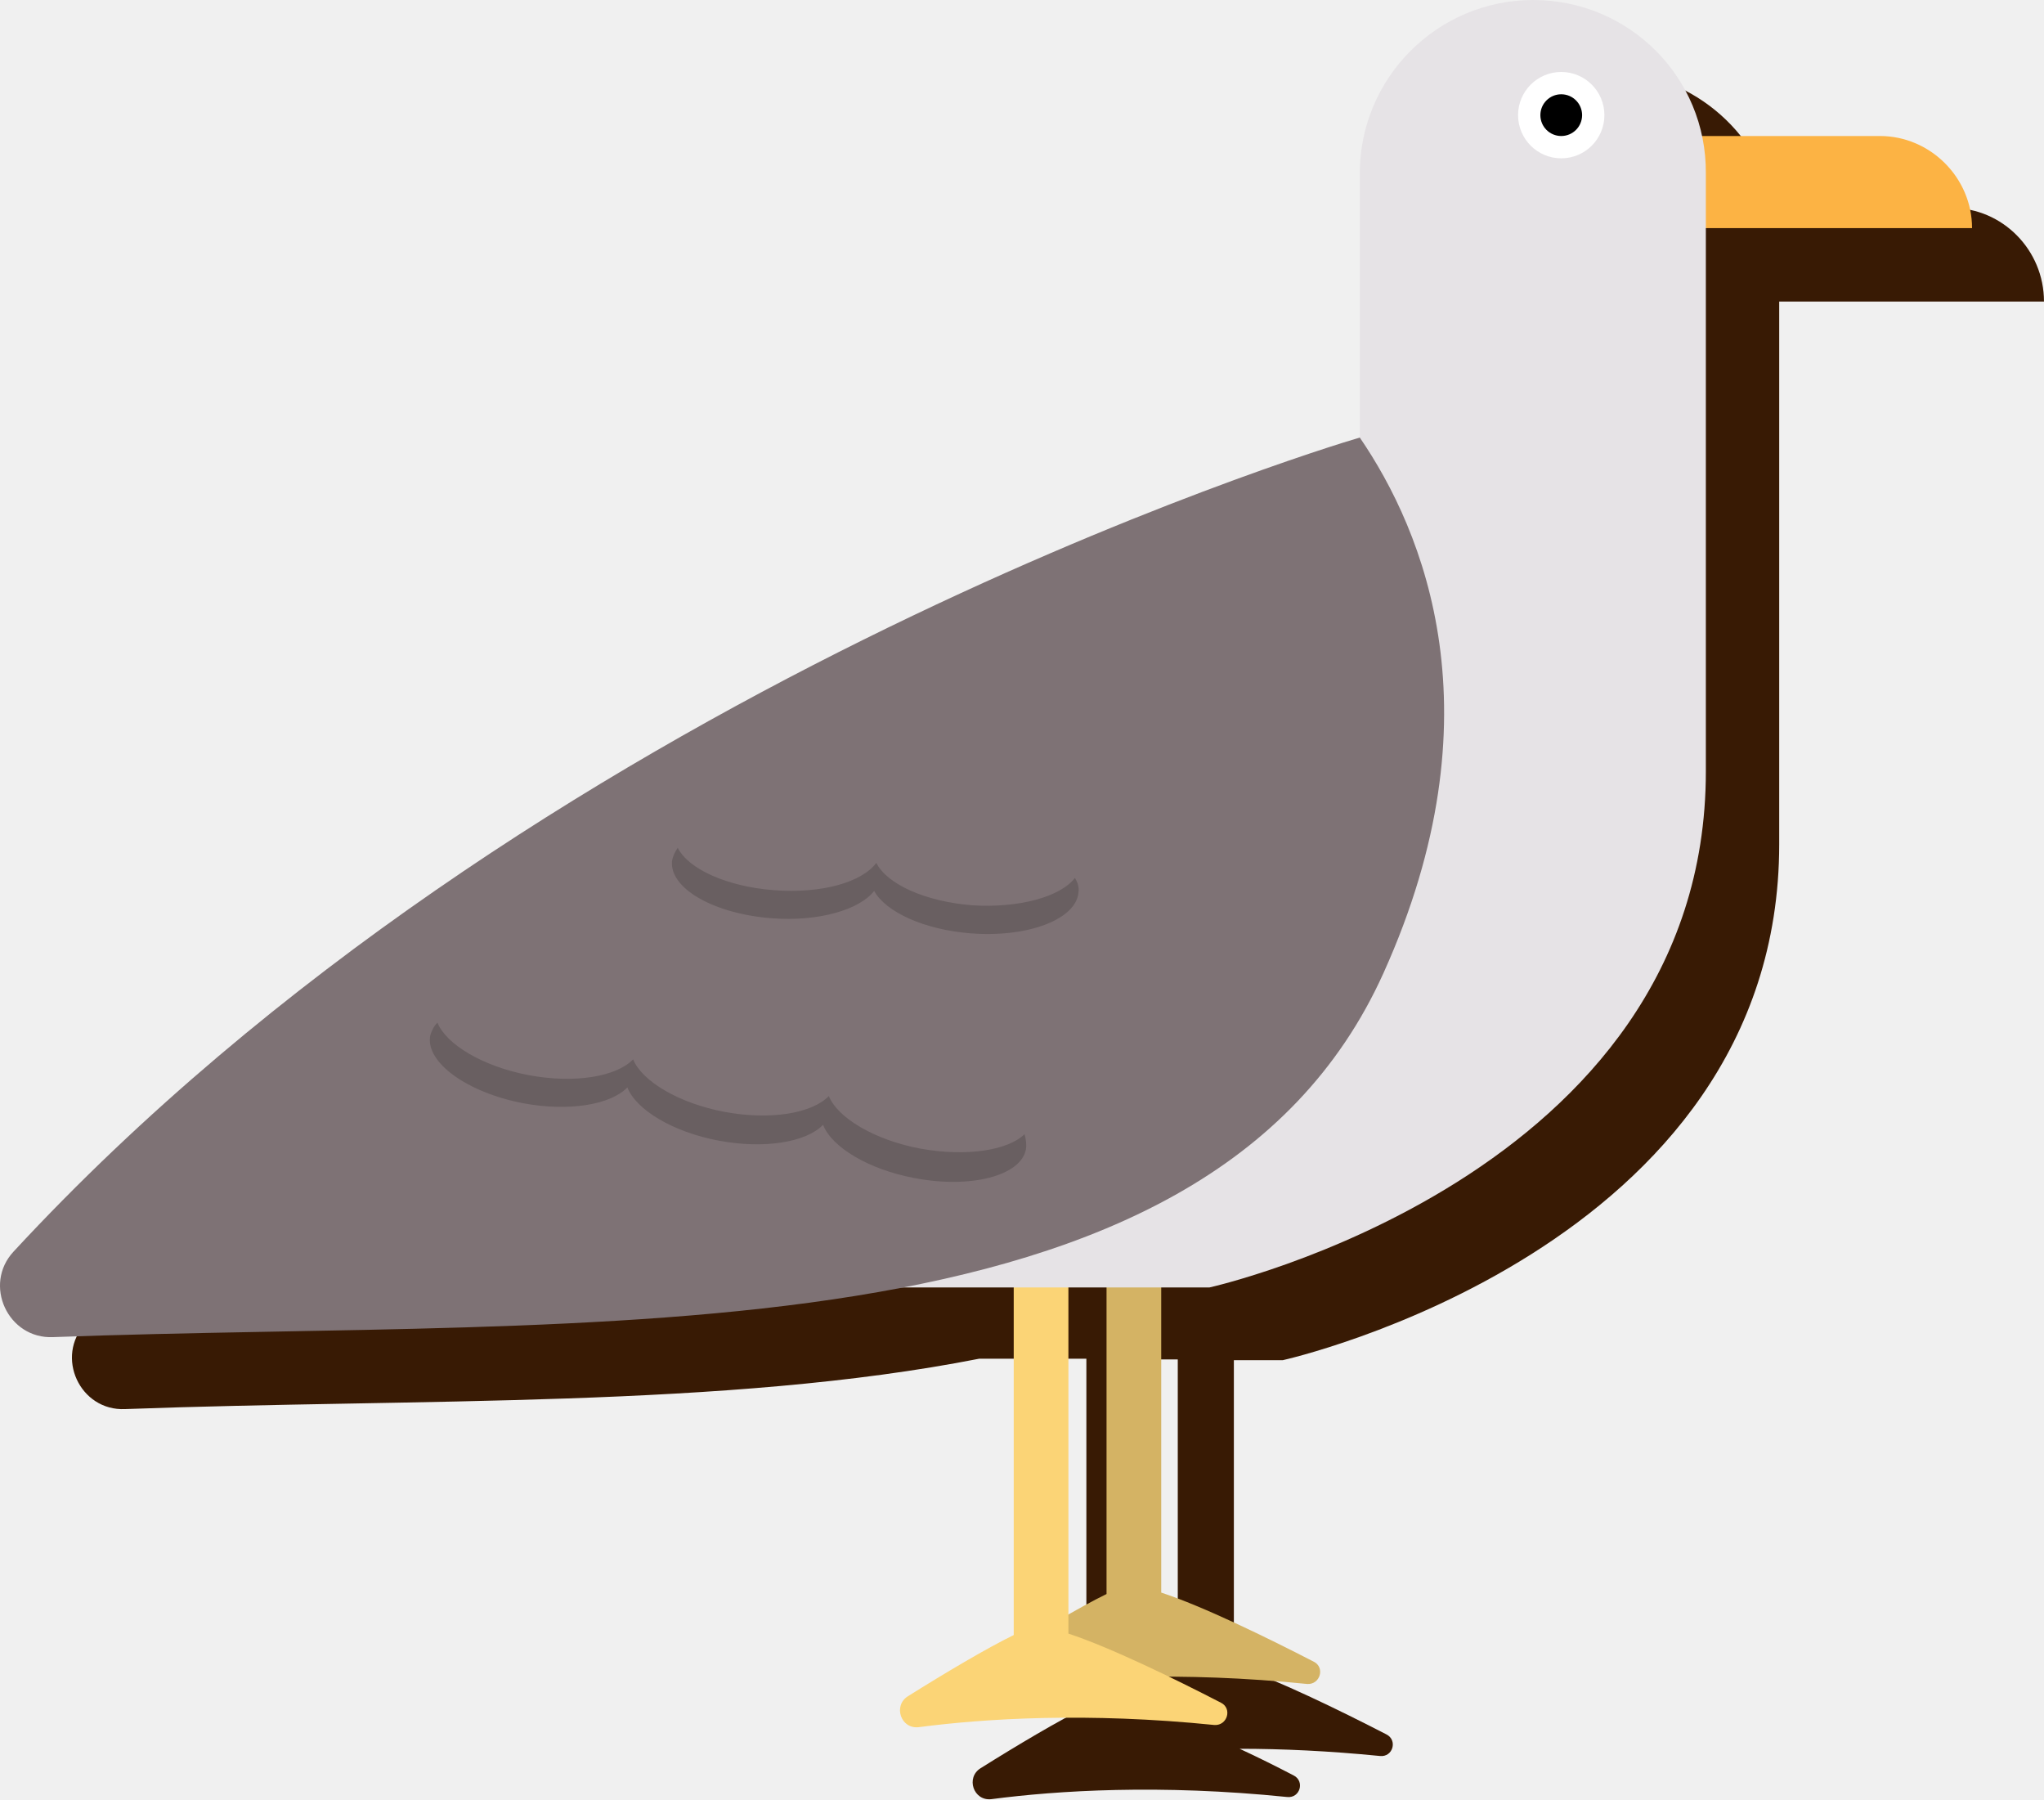
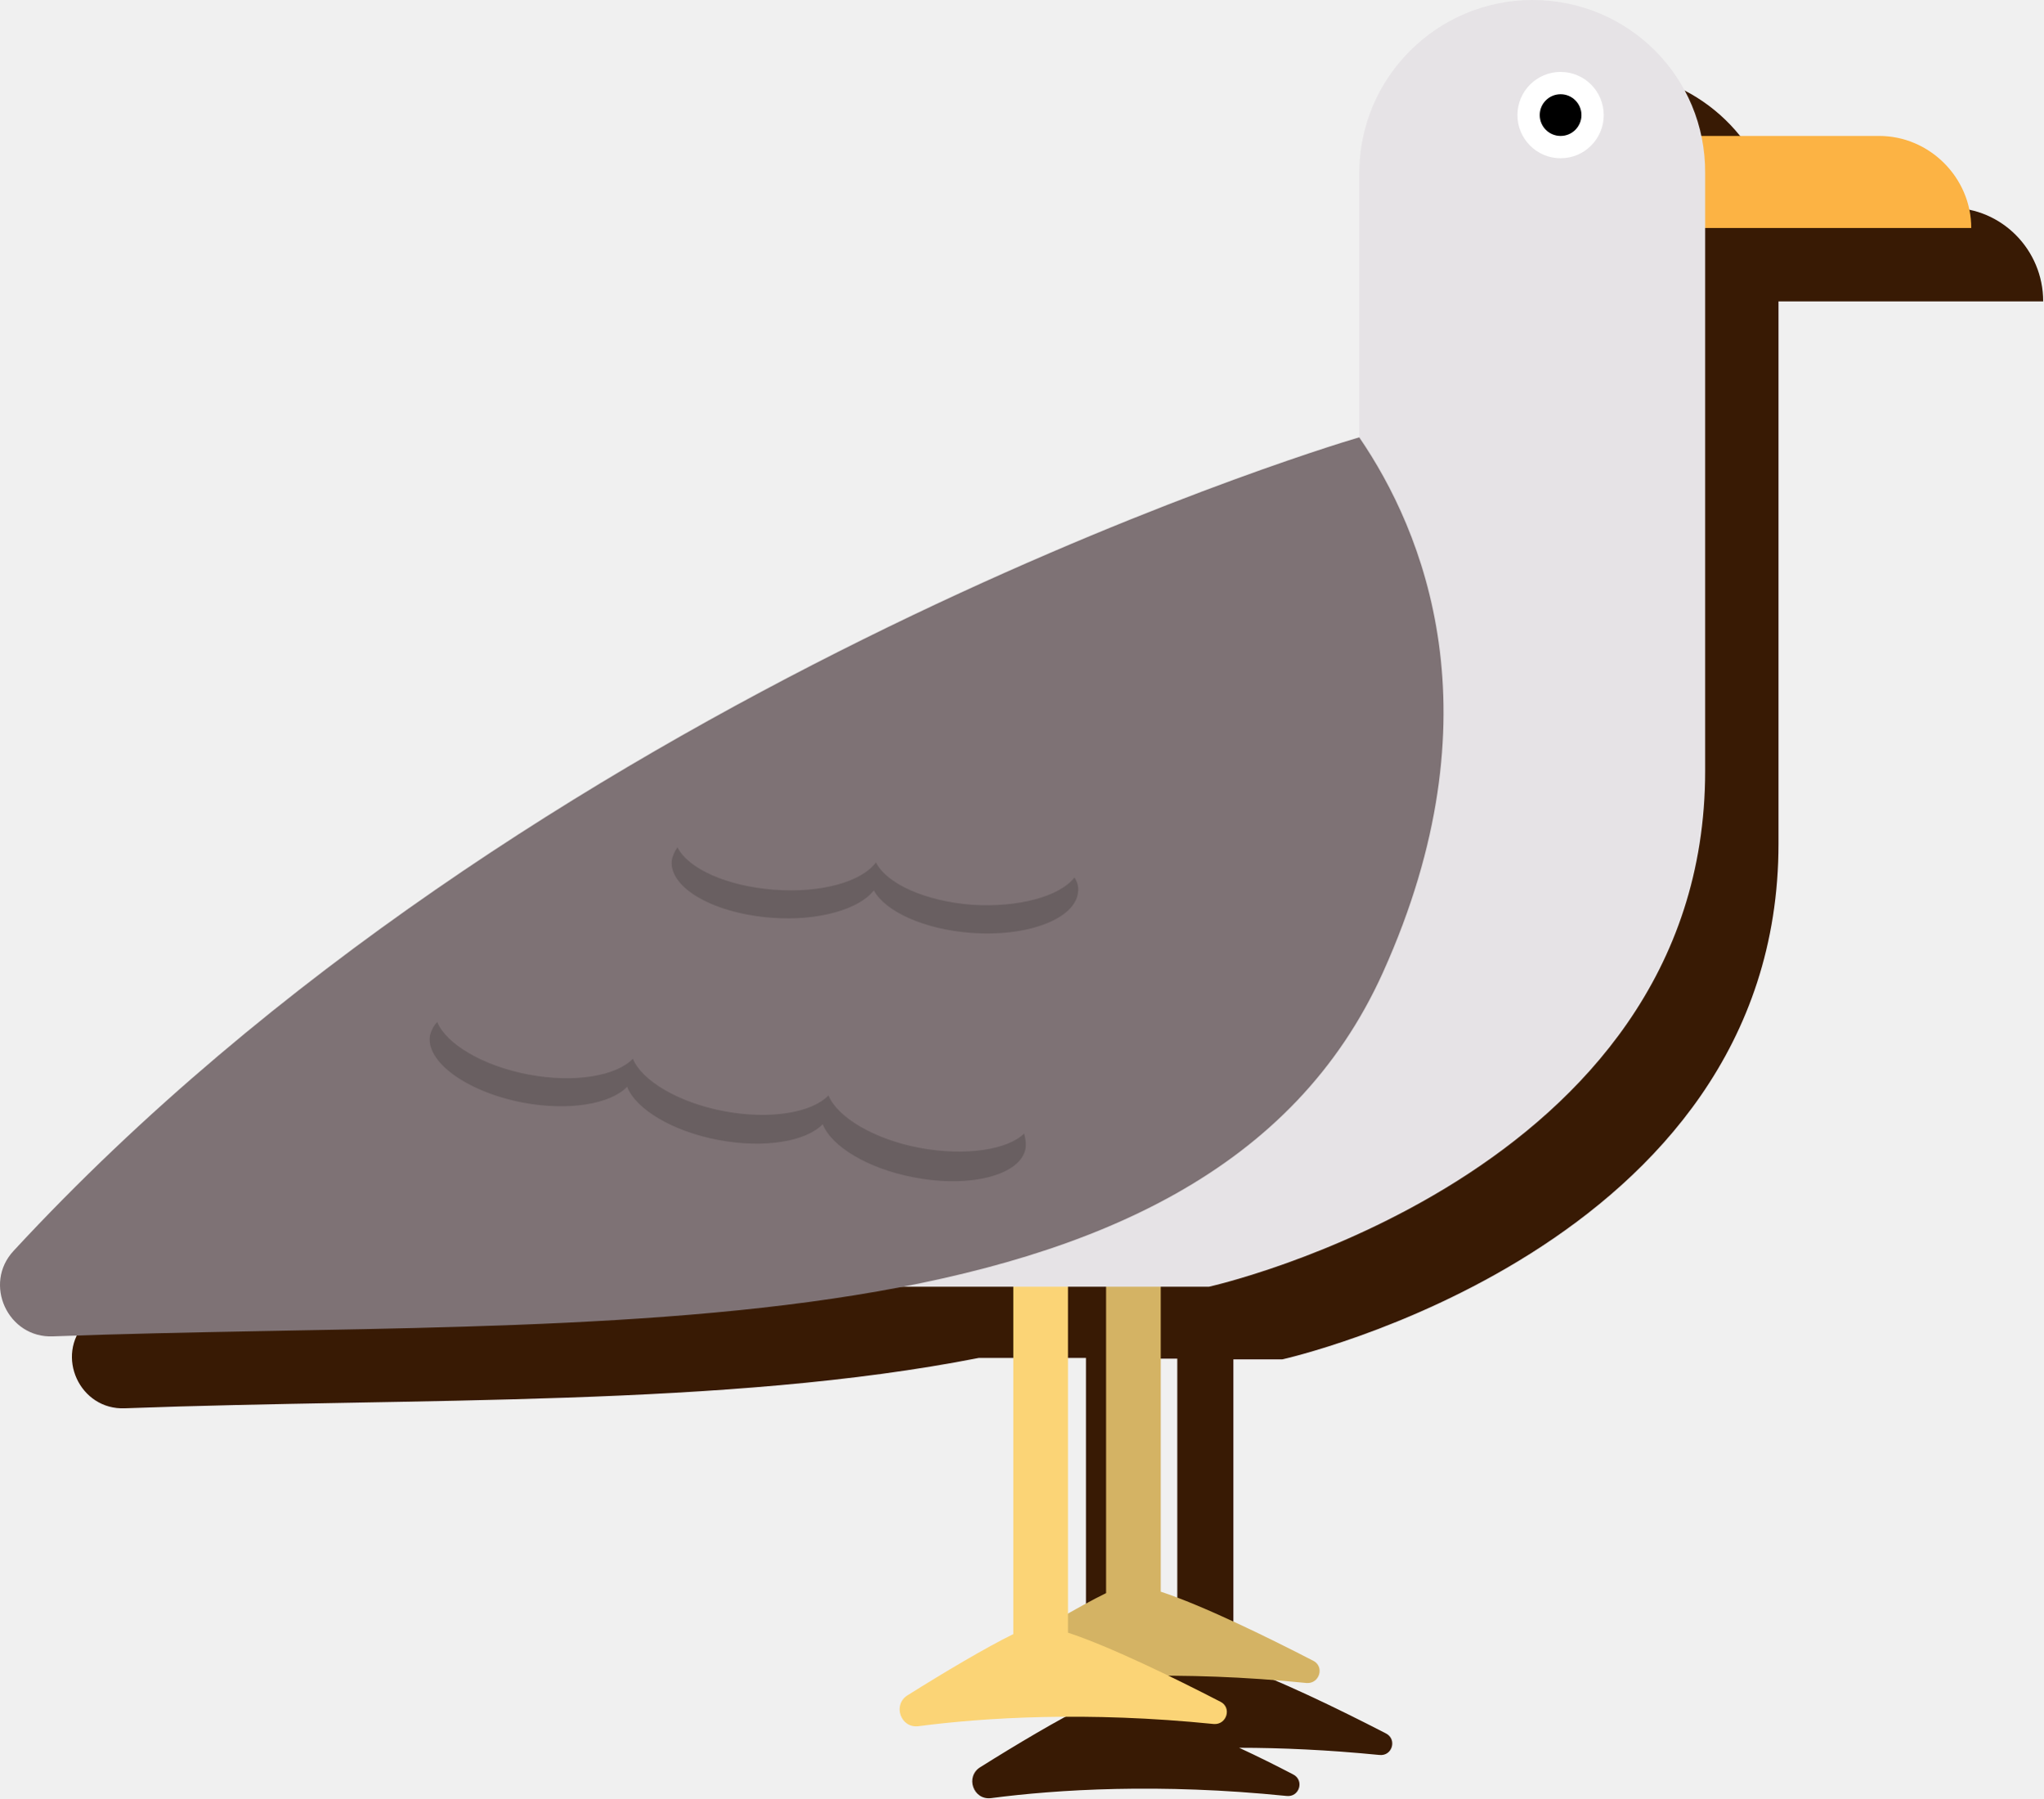
- <svg xmlns="http://www.w3.org/2000/svg" width="75.168mm" height="66.151mm" viewBox="0 0 75.168 66.151" version="1.1" id="svg543">
-   <defs id="defs537">
-     <clipPath clipPathUnits="userSpaceOnUse" id="clipPath488">
-       <g id="use490">
-         <g id="g687">
-           <path d="m 112.7,378 c 9.8,1.2 19.2,2 28.2,2.5 -8.2,5.1 -18.4,10.5 -24.6,13.5 -3.3,1.6 -21.5,9.9 1.2,14.5 20.2,4.1 52.9,-15.4 68.6,-25.9 2.4,1.2 5.2,2.3 8.2,3.4 0,0 22.5,7 49,4.1 0,0.1 0,0.2 -0.1,0.3 0,0.2 -0.1,0.4 -0.1,0.6 0,0.2 -0.1,0.4 -0.1,0.5 0,0.2 -0.1,0.4 -0.1,0.6 0,0.2 0,0.3 0,0.5 0,0.2 0,0.4 -0.1,0.6 0,0.2 0,0.3 0,0.5 0,0.2 0,0.4 0,0.6 0,0.1 0,0.3 0,0.4 0,0.2 0,0.4 0,0.6 0,0.1 0,0.2 0,0.4 0,0.2 0,0.4 0,0.7 0,0.1 0,0.2 0,0.3 0,0.2 0,0.5 0.1,0.7 v 0 0 c 0.4,4.6 2.1,8.4 3.8,10.9 l -6.1,2.4 c -1.5,0.6 -2.2,2.3 -1.6,3.7 0.4,1.1 1.5,1.8 2.7,1.8 0.4,0 0.7,-0.1 1.1,-0.2 l 10.9,-4.3 17.4,8.9 c 0.4,0.2 0.9,0.3 1.3,0.3 1,0 2.1,-0.6 2.6,-1.6 0.7,-1.4 0.2,-3.2 -1.2,-3.9 l -7.9,-4 10.9,-0.4 c 1.6,-0.1 2.8,-1.4 2.8,-3 -0.1,-1.6 -1.4,-2.8 -3,-2.8 l -19.9,0.7 c -0.2,-0.2 -0.5,-0.4 -0.8,-0.5 -0.2,-0.6 -0.5,-1.2 -1,-1.8 0,0 -2,-2.3 -2.7,-6.2 v 0 c -0.2,-1 -0.3,-2.1 -0.2,-3.3 0,-0.1 0,-0.1 0,-0.2 0,-0.2 0,-0.3 0,-0.5 0,-0.1 0,-0.2 0,-0.3 0,-0.2 0,-0.3 0.1,-0.5 0,-0.1 0,-0.2 0.1,-0.4 0,-0.2 0.1,-0.3 0.1,-0.5 0,-0.1 0.1,-0.3 0.1,-0.4 0,-0.2 0.1,-0.3 0.1,-0.5 0,-0.1 0.1,-0.3 0.1,-0.4 0,-0.1 0.1,-0.3 0.1,-0.4 0,-0.2 0.1,-0.3 0.1,-0.5 0,-0.1 0.1,-0.3 0.1,-0.4 0.1,-0.2 0.1,-0.3 0.2,-0.5 0,-0.1 0.1,-0.2 0.1,-0.3 3.1,-0.6 6.2,-1.4 9.3,-2.4 0,0 0,0 0,0.1 0,0.1 0,0.2 0,0.3 0,0.2 0,0.4 0,0.6 0,0.1 0,0.2 0,0.2 0.3,4.5 1.9,8.2 3.5,10.6 l -5.5,2.2 c -1.3,0.5 -2,2.1 -1.5,3.4 0.4,1 1.4,1.7 2.4,1.7 0.3,0 0.6,-0.1 1,-0.2 l 9.9,-3.9 15.9,8.1 c 0.4,0.2 0.8,0.3 1.2,0.3 1,0 1.9,-0.5 2.3,-1.4 0.7,-1.3 0.2,-2.9 -1.1,-3.5 l -7.2,-3.7 9.9,-0.4 c 1.4,-0.1 2.6,-1.3 2.5,-2.7 -0.1,-1.4 -1.2,-2.6 -2.7,-2.5 l -18.1,0.7 c -0.2,-0.2 -0.5,-0.4 -0.7,-0.5 -0.2,-0.6 -0.5,-1.1 -0.9,-1.6 0,0 -1.8,-2.1 -2.4,-5.6 v 0 c -0.2,-0.9 -0.2,-1.9 -0.2,-3 0,-0.1 0,-0.1 0,-0.2 0,-0.2 0,-0.3 0,-0.5 0,-0.1 0,-0.2 0,-0.3 0,-0.1 0,-0.3 0.1,-0.4 0,-0.1 0,-0.2 0,-0.3 0,-0.1 0,-0.3 0.1,-0.4 0,-0.1 0,-0.1 0,-0.2 22.2,-9.5 42.9,-29.5 51.9,-69.2 0.7,-2.9 1.2,-5.8 1.5,-8.9 v 0 c 0,0 0,0 0,0 0,-0.3 0.1,-0.6 0.1,-1 0,-0.1 0,-0.2 0,-0.2 0,-0.3 0.1,-0.6 0.1,-1 0,-0.1 0,-0.1 0,-0.2 0.1,-1 0.1,-2 0.1,-3.1 0,-0.1 0,-0.2 0,-0.4 0,-0.3 0,-0.6 0,-0.9 0,-0.2 0,-0.3 0,-0.5 0,-0.3 0,-0.6 0,-0.9 0,-0.2 0,-0.3 0,-0.5 0,-0.6 0,-1.2 -0.1,-1.8 0,-0.2 0,-0.3 0,-0.5 0,-0.3 0,-0.6 -0.1,-0.9 0,-0.2 0,-0.4 -0.1,-0.7 0,-0.3 -0.1,-0.6 -0.1,-0.9 0,-0.2 0,-0.5 -0.1,-0.7 0,-0.3 -0.1,-0.6 -0.1,-0.9 0,-0.3 -0.1,-0.6 -0.1,-0.9 -0.1,-0.4 -0.1,-0.9 -0.2,-1.3 0,-0.3 -0.1,-0.7 -0.1,-1 0,-0.3 -0.1,-0.5 -0.1,-0.8 -0.1,-0.3 -0.1,-0.6 -0.2,-0.9 0,-0.3 -0.1,-0.6 -0.2,-0.8 -0.1,-0.3 -0.1,-0.7 -0.2,-1 -0.1,-0.3 -0.1,-0.5 -0.2,-0.8 -0.1,-0.6 -0.2,-1.2 -0.4,-1.8 0,-0.2 -0.1,-0.4 -0.1,-0.6 -0.1,-0.4 -0.2,-0.9 -0.3,-1.3 -0.1,-0.3 -0.1,-0.6 -0.2,-0.8 -0.1,-0.4 -0.2,-0.8 -0.3,-1.2 -0.1,-0.3 -0.1,-0.6 -0.2,-0.8 -0.1,-0.5 -0.3,-1 -0.4,-1.5 -0.1,-0.2 -0.1,-0.4 -0.2,-0.7 -0.2,-0.7 -0.4,-1.4 -0.6,-2.2 -0.1,-0.2 -0.1,-0.4 -0.2,-0.7 -0.2,-0.5 -0.3,-1.1 -0.5,-1.7 -0.1,-0.3 -0.2,-0.6 -0.3,-0.9 -0.2,-0.5 -0.3,-1.1 -0.5,-1.6 -0.1,-0.3 -0.2,-0.6 -0.3,-0.8 -0.2,-0.7 -0.4,-1.4 -0.7,-2 -0.1,-0.2 -0.1,-0.3 -0.2,-0.5 -0.3,-0.8 -0.6,-1.7 -0.9,-2.6 -0.1,-0.3 -0.2,-0.5 -0.3,-0.8 -0.2,-0.6 -0.5,-1.3 -0.7,-2 -0.1,-0.3 -0.2,-0.6 -0.3,-0.9 -0.2,-0.6 -0.5,-1.3 -0.7,-2 -0.1,-0.3 -0.2,-0.6 -0.3,-0.9 -0.4,-1 -0.7,-1.9 -1.1,-2.9 -0.3,-0.7 -0.5,-1.5 -0.7,-2.5 -0.1,-0.3 -0.1,-0.6 -0.1,-0.9 0,-0.3 -0.1,-0.6 -0.1,-1 0,-0.1 0,-0.2 0,-0.3 0,-0.1 0,-0.3 0,-0.4 0,-0.1 0,-0.2 0,-0.3 0,-0.1 0,-0.3 0,-0.4 0,-0.1 0,-0.2 0,-0.4 0,-0.1 0,-0.3 0,-0.4 0,-0.1 0,-0.3 0,-0.4 0,-0.1 0,-0.2 0,-0.4 0,-0.2 0,-0.3 0.1,-0.5 0,-0.1 0,-0.3 0.1,-0.4 0,-0.2 0.1,-0.4 0.1,-0.5 0,-0.1 0,-0.2 0.1,-0.3 0,-0.1 0.1,-0.3 0.1,-0.4 0,-0.1 0.1,-0.2 0.1,-0.3 0,-0.1 0.1,-0.3 0.1,-0.4 0,-0.1 0.1,-0.2 0.1,-0.3 0.1,-0.1 0.1,-0.3 0.2,-0.4 0,-0.1 0.1,-0.2 0.1,-0.3 0.1,-0.2 0.2,-0.4 0.3,-0.5 0,0 0,-0.1 0.1,-0.1 0,0 0,0 0,0 0.1,-0.2 0.3,-0.4 0.4,-0.6 0,0 0.1,-0.1 0.1,-0.1 0.1,-0.2 0.3,-0.3 0.4,-0.5 0.1,-0.1 0.1,-0.1 0.2,-0.2 0.1,-0.1 0.3,-0.3 0.4,-0.4 0.1,-0.1 0.1,-0.1 0.2,-0.2 0.2,-0.1 0.3,-0.3 0.5,-0.4 0.1,0 0.1,-0.1 0.2,-0.1 0,0 0,0 0,0 0.2,-0.2 0.4,-0.3 0.7,-0.4 0,0 0,0 0,0 0,0 0.1,0 0.1,-0.1 0.2,-0.1 0.5,-0.2 0.7,-0.3 0.1,0 0.1,0 0.2,-0.1 0,0 0,0 0,0 0.2,-0.1 0.4,-0.2 0.7,-0.3 0.1,0 0.2,-0.1 0.3,-0.1 0,0 0.1,0 0.1,0 0.2,-0.1 0.4,-0.1 0.6,-0.2 0.1,0 0.2,-0.1 0.3,-0.1 0.1,0 0.1,0 0.2,0 0.2,0 0.4,-0.1 0.6,-0.1 0.1,0 0.2,0 0.4,-0.1 0.1,0 0.2,0 0.3,0 0.2,0 0.4,0 0.6,-0.1 0.1,0 0.2,0 0.3,0 0.2,0 0.3,0 0.5,0 0.3,0 0.5,0 0.8,0 0.1,0 0.1,0 0.2,0 0.2,0 0.3,0 0.5,0 0.2,0 0.4,0 0.7,0 0.2,0 0.3,0 0.5,0 0.1,0 0.3,0 0.4,0 0.2,0 0.4,0 0.6,0.1 0.2,0 0.4,0 0.6,0.1 0.2,0 0.4,0.1 0.6,0.1 0.1,0 0.3,0 0.4,0.1 0.2,0 0.4,0.1 0.6,0.1 0.3,0.1 0.6,0.1 0.9,0.2 0.1,0 0.2,0 0.3,0.1 0.2,0 0.4,0.1 0.6,0.1 0.6,0.1 1.2,0.3 1.8,0.5 0,0 0,-0.1 0,-0.4 0,-0.1 0,-0.1 0,-0.2 0,-0.1 0,-0.3 0,-0.4 0,-0.3 -0.1,-0.6 -0.2,-1 -0.1,-0.5 -0.3,-1.1 -0.6,-1.7 -0.1,-0.1 -0.1,-0.2 -0.2,-0.4 -0.4,-0.8 -1,-1.8 -1.8,-2.8 -0.5,-0.7 -1.1,-1.4 -1.8,-2.1 -0.3,-0.4 -0.7,-0.7 -1.1,-1.1 -1.3,-1.3 -2.9,-2.7 -5,-4.2 0,0 0,0 0,-0.1 0,0 0,0 0,0 0,-0.1 0,-0.1 -0.1,-0.2 0,0 0,0 0,0 v 0 c -0.1,-0.4 -0.4,-1.1 -0.8,-2.1 -0.1,-0.2 -0.2,-0.4 -0.2,-0.6 -0.2,-0.5 -0.5,-1 -0.7,-1.6 -0.1,-0.2 -0.2,-0.4 -0.3,-0.6 -0.2,-0.4 -0.4,-0.8 -0.6,-1.2 -0.2,-0.5 -0.5,-0.9 -0.8,-1.4 -0.1,-0.2 -0.3,-0.4 -0.4,-0.7 -0.3,-0.5 -0.6,-0.9 -0.9,-1.4 -0.2,-0.3 -0.3,-0.5 -0.5,-0.8 -0.3,-0.4 -0.5,-0.7 -0.8,-1.1 -0.2,-0.2 -0.4,-0.5 -0.5,-0.7 -0.4,-0.5 -0.8,-0.9 -1.2,-1.4 -1.2,-1.3 -2.6,-2.6 -4.1,-3.6 -0.3,-0.2 -0.7,-0.5 -1.1,-0.7 -0.3,-0.2 -0.7,-0.4 -1,-0.6 -0.2,-0.1 -0.4,-0.2 -0.6,-0.3 -1.3,-0.6 -2.7,-1.1 -4.3,-1.4 -0.6,-0.1 -1.3,-0.2 -2,-0.2 -0.3,0 -0.7,0 -1,0 -3.2,0 -6.7,0.9 -10.7,2.9 -0.4,0.2 -0.9,0.5 -1.3,0.7 -2.7,1.6 -5.6,3.7 -8.6,6.5 -2,1.9 -4.2,4 -6.4,6.5 -0.7,0.7 -1.2,1.5 -1.8,2.2 -0.3,0.5 -0.7,1 -0.9,1.5 -0.7,1.3 -1.2,2.6 -1.7,4 -0.2,0.6 -0.3,1.2 -0.4,1.8 -0.1,0.3 -0.1,0.6 -0.2,1 -0.1,0.7 -0.2,1.3 -0.3,2.1 -0.3,2.2 -0.4,4.6 -0.6,7.6 -0.2,5.4 -0.4,12.4 -1.1,21.9 0,0 0,0 0,0 0,0 0,0 0,0 0,0 0,0.1 0,0.1 0,0 0,0 0,0.1 0,0 0,0.1 0,0.1 0,0 0,0.1 0,0.1 0,0 0,0.1 0,0.1 -0.1,0.2 -0.1,0.5 -0.3,0.9 0,0 0,0 0,0 0,0.1 -0.1,0.2 -0.1,0.4 0,0 0,0 0,0.1 -0.1,0.1 -0.1,0.3 -0.2,0.4 0,0 0,0 0,0 0,0.1 -0.1,0.2 -0.1,0.2 -0.4,0.8 -0.9,1.6 -1.3,2.4 0,0.1 -0.1,0.2 -0.1,0.2 -0.4,0.7 -0.9,1.4 -1.3,2.1 -0.1,0.1 -0.1,0.2 -0.2,0.3 -0.4,0.7 -0.9,1.3 -1.4,1.9 -0.1,0.1 -0.1,0.2 -0.2,0.3 -0.5,0.6 -0.9,1.2 -1.4,1.7 -0.1,0.1 -0.1,0.1 -0.2,0.2 0,0 0,0 0,0 -2.2,2.4 -5.1,4.9 -8.8,7.5 0,0 -0.1,0.1 -0.1,0.1 -0.4,0.3 -0.9,0.6 -1.3,0.9 -0.1,0 -0.1,0.1 -0.2,0.1 -0.5,0.3 -0.9,0.6 -1.4,0.9 -0.8,0.5 -1.6,0.9 -2.4,1.4 -7.4,3 -14.1,6 -20.2,9.1 -3.7,1.8 -7.3,3.8 -10.8,5.9 -35.1,20.5 -42.1,39.6 -42.1,39.6 v 0 C 73.4,371.3 112.7,378 112.7,378 Z" id="path623" style="fill:#381a04" />
-           <g id="g685">
-             <g id="g629">
-               <g id="g627">
-                 <path d="m 284.3,388 -20,0.7 c -1.2,0 -2.2,0.9 -2.5,2.1 -0.3,1.2 0.3,2.4 1.4,2.9 l 16.1,8.3 c 0.4,0.2 0.8,0.3 1.2,0.3 1,0 1.9,-0.5 2.3,-1.4 0.7,-1.3 0.2,-2.9 -1.1,-3.5 l -7.2,-3.7 9.9,-0.4 c 1.4,-0.1 2.6,-1.3 2.5,-2.7 0.1,-1.5 -1.1,-2.6 -2.6,-2.6 z" id="path625" style="fill:#de8976" />
-               </g>
-             </g>
-             <g id="g635">
-               <g id="g633">
-                 <path d="m 263.5,388.2 -11.9,4.7 c -1.3,0.5 -2,2.1 -1.5,3.4 0.4,1 1.4,1.7 2.4,1.7 0.3,0 0.6,-0.1 1,-0.2 l 11.9,-4.7 c 1.3,-0.5 2,-2.1 1.5,-3.4 -0.5,-1.4 -2,-2 -3.4,-1.5 z" id="path631" style="fill:#de8976" />
-               </g>
-             </g>
-             <g id="g639">
-               <path d="m 263.7,363.1 c -2,-1.2 -4.6,-0.6 -5.8,1.3 -8,12.8 -3.2,23.8 0.4,27.8 0.8,0.9 2,1.4 3.1,1.4 1,0 2,-0.4 2.8,-1.1 1.7,-1.6 1.9,-4.2 0.3,-5.9 -0.1,-0.1 -6.2,-7.1 0.4,-17.8 1.3,-1.9 0.7,-4.5 -1.2,-5.7 z" id="path637" style="fill:#de8976" />
-             </g>
-             <path d="m 263.7,363.1 c -2,-1.2 -4.6,-0.6 -5.8,1.3 -3.7,6 -4.7,11.7 -4.2,16.4 2.3,0.8 5.2,1.2 8.5,0.2 -0.5,-3 -0.2,-7.2 2.9,-12.1 1.1,-2 0.5,-4.6 -1.4,-5.8 z" id="path641" style="fill:#429699" />
-             <g id="g647">
-               <g id="g645">
-                 <path d="m 267.7,398.1 -21.9,0.8 c -1.3,0 -2.4,1 -2.7,2.3 -0.3,1.3 0.3,2.6 1.5,3.2 l 17.7,9.1 c 0.4,0.2 0.9,0.3 1.3,0.3 1,0 2.1,-0.6 2.6,-1.6 0.7,-1.4 0.2,-3.2 -1.2,-3.9 l -7.9,-4 10.9,-0.4 c 1.6,-0.1 2.8,-1.4 2.8,-3 -0.2,-1.6 -1.5,-2.8 -3.1,-2.8 z" id="path643" style="fill:#ed917d" />
-               </g>
-             </g>
-             <g id="g653">
-               <g id="g651">
-                 <path d="m 244.8,398.3 -13,5.1 c -1.5,0.6 -2.2,2.3 -1.6,3.7 0.4,1.1 1.5,1.8 2.7,1.8 0.4,0 0.7,-0.1 1.1,-0.2 l 13,-5.1 c 1.5,-0.6 2.2,-2.3 1.6,-3.7 -0.7,-1.4 -2.3,-2.2 -3.8,-1.6 z" id="path649" style="fill:#ed917d" />
-               </g>
-             </g>
-             <path d="m 312.9,214.9 c 0,0 -13.6,-43.6 -48.9,-4.1 -7.1,7.9 -5,14.3 -6.9,42 0,0 -2.7,16.3 -32.4,27.8 -29.7,11.4 -58,37.6 -63,51.9 0,0 -19,31.5 23.6,46.2 0,0 105.2,32.6 128.8,-72.2 3.1,-13.8 3.8,-27.7 -9.5,-62.4 -2.1,-5.5 -2.8,-20.8 18.8,-14.9 0,0 1.2,-5.7 -10.5,-14.3 z" id="path655" style="fill:#5b4d55" />
-             <path d="m 140.3,367.3 c -7.7,6.2 -24.4,15.2 -33.1,19.3 -3.3,1.6 -21.5,9.9 1.2,14.5 27.4,5.7 77.6,-32.1 77.6,-32.1 -4.5,-5.5 -37.9,-7.9 -45.7,-1.7 z" id="path657" style="fill:#6e5f68" />
-             <path d="m 312.9,214.9 c 0,0 -13.6,-43.6 -48.9,-4.1 -7.1,7.9 -5,14.3 -6.9,42 0,0 -1.9,11 -18.9,21.3 0.5,18.6 7,37.4 27.6,47.7 32.8,16.4 45.2,-6.4 49.8,-24.2 1.3,-11.6 -0.5,-26.1 -11.1,-53.5 -2.1,-5.5 -2.8,-20.8 18.8,-14.9 0.1,0 1.3,-5.7 -10.4,-14.3 z" id="path659" style="fill:#429699" />
-             <path d="m 256.2,255.4 c -8,15.6 -20.4,20 -20.4,20 -63.2,27.7 -73.1,54.6 -73.1,54.6 -98.3,33.9 -59,40.6 -59,40.6 70.8,8.6 120.5,-1.9 146.9,-15 26.5,-13.1 26.5,-31 16.7,-53.4 -9.7,-22.4 -11.1,-46.8 -11.1,-46.8 z" id="path661" style="fill:#b8969c" />
-             <path d="m 312.9,214.9 c 0,0 -13.6,-43.6 -48.9,-4.1 -0.2,0.2 -0.4,0.4 -0.6,0.7 3.5,10.5 13.4,28.3 40.3,29.3 -0.9,-6.6 1.5,-16.6 19.6,-11.6 0.1,0 1.3,-5.7 -10.4,-14.3 z" id="path663" style="fill:#54bec2" />
-             <path d="m 312.9,214.9 c 0,0 0,-0.1 -0.1,-0.3 -3.6,2.5 -10.4,8.5 -7.7,17.7 2.3,-3.8 7.5,-6.1 18.3,-3.1 0,0 1.2,-5.7 -10.5,-14.3 z" id="path665" style="fill:#6a6d7d" />
-             <circle transform="matrix(0.9969,-0.07818318,0.07818318,0.9969,-15.934,23.4597)" cx="291.6" cy="215.2" id="circle667" r="4.5" style="fill:#ffffff" />
-             <circle transform="matrix(0.9969,-0.07819314,0.07819314,0.9969,-15.936,23.4628)" cx="291.6" cy="215.2" id="circle669" r="2.7" style="fill:#6a6d7d" />
-             <path d="m 256.2,255.4 c -8,15.6 -20.4,20 -20.4,20 -62.4,25 -73.1,54.6 -73.1,54.6 -1,0.3 19.1,33 80.9,28.8 2.5,-1 4.8,-2.1 7,-3.2 26.5,-13.1 26.5,-31 16.7,-53.4 -9.7,-22.4 -11.1,-46.8 -11.1,-46.8 z" id="path671" style="fill:#b6b2a2" />
-             <path d="m 256.2,255.4 c -3.7,7.2 -8.3,12 -12.2,15.1 1.6,8.6 4.1,19.3 8.8,29.6 24,52.7 -39.5,57.1 -46.3,56.5 10.2,2.2 22.5,3.3 37.1,2.3 2.5,-1 4.8,-2.1 7,-3.2 26.5,-13.1 26.5,-31 16.7,-53.4 -9.7,-22.5 -11.1,-46.9 -11.1,-46.9 z" id="path673" style="fill:#a6a394" />
-             <path d="m 234.3,319 c -4.3,-3.2 -6.6,-7.7 -5.9,-11.2 0,0 0,0 0,0 0,0 0,0 0,0 -3.1,1.6 -8.1,0.8 -12.4,-2.4 -4.3,-3.2 -6.6,-7.7 -5.9,-11.2 -0.7,0.4 -1.3,0.9 -1.8,1.5 -2.5,3.4 -0.3,9.4 5,13.3 4.3,3.2 9.3,4 12.4,2.4 -0.7,3.4 1.6,8 5.9,11.2 5.3,3.9 11.6,4.3 14.2,0.9 0.5,-0.6 0.8,-1.4 0.9,-2.1 -3.1,1.6 -8.1,0.7 -12.4,-2.4 z" id="path675" style="fill:#838075" />
-             <path d="m 227.8,342.4 c -4,-3.2 -6.1,-7.7 -5.4,-11 0,0 0,-0.1 0,-0.1 0,0 0,0 0,0 0,0 0,0 0,0 0,0 -0.1,0 -0.1,0 -3.1,1.4 -7.8,0.4 -11.9,-2.8 -4.1,-3.3 -6.1,-7.7 -5.4,-11.1 0,0 0,0 0,0 0,0 0,0 0,0 -3.1,1.5 -7.9,0.5 -12,-2.8 -4.1,-3.3 -6.1,-7.7 -5.4,-11.1 -0.7,0.3 -1.3,0.8 -1.8,1.4 -2.6,3.2 -0.6,9.1 4.4,13.1 4.1,3.3 8.9,4.3 12,2.7 -0.8,3.3 1.3,7.8 5.4,11.1 4.1,3.2 8.9,4.2 12,2.8 -0.8,3.3 1.3,7.8 5.4,11 5,4 11.2,4.6 13.8,1.3 0.5,-0.6 0.8,-1.3 1,-2 -3.1,1.8 -7.9,0.8 -12,-2.5 z" id="path677" style="fill:#838075" />
-             <g id="g681">
-               <path d="m 244.9,370.7 c -2.2,-1.3 -5,-0.7 -6.4,1.5 -8.7,14.1 -3.5,26.2 0.5,30.6 0.9,1 2.2,1.5 3.4,1.5 1.1,0 2.2,-0.4 3.1,-1.2 1.9,-1.7 2,-4.6 0.3,-6.5 -0.1,-0.1 -6.8,-7.8 0.5,-19.6 1.5,-2.1 0.8,-5 -1.4,-6.3 z" id="path679" style="fill:#ed917d" />
-             </g>
-             <path d="m 244.9,370.7 c -2.2,-1.3 -5,-0.7 -6.4,1.5 -4.1,6.6 -5.1,12.8 -4.6,18 2.5,0.9 5.8,1.3 9.3,0.2 -0.6,-3.4 -0.2,-7.9 3.2,-13.3 1.4,-2.2 0.7,-5.1 -1.5,-6.4 z" id="path683" style="fill:#429699" />
-           </g>
-         </g>
-       </g>
-     </clipPath>
-   </defs>
-   <g id="layer1" transform="translate(-31.20766,-30.08136)">
-     <path style="fill:#381a04;stroke-width:0.265" id="path12" d="m 102.989,37.728 h -6.509 c -0.609,-2.884 -3.175,-5.027 -6.218,-5.027 v 0 c -3.519,0 -6.376,2.857 -6.376,6.376 v 9.763 c 0,0 0,-0.026 -0.026,-0.026 -1.72,0.503 -30.427,9.34 -49.504,29.924 -1.138,1.217 -0.212,3.228 1.455,3.149 10.716,-0.397 22.119,-0.026 31.406,-1.852 h 3.942 v 12.806 c -0.979,0.476 -2.54,1.402 -3.889,2.249 -0.556,0.344 -0.265,1.217 0.397,1.138 2.434,-0.318 6.191,-0.556 10.874,-0.079 0.476,0.053 0.661,-0.582 0.238,-0.794 -0.609,-0.318 -1.296,-0.661 -1.984,-0.979 1.561,0 3.281,0.079 5.159,0.265 0.476,0.053 0.661,-0.582 0.238,-0.794 -1.693,-0.873 -4.075,-2.037 -5.609,-2.54 v -11.218 h 1.799 c 0,0 18.256,-4.048 18.256,-18.971 v -19.95 h 9.737 c 0,-1.905 -1.535,-3.44 -3.387,-3.44 z m -28.469,53.605 c -0.397,0.185 -0.873,0.45 -1.376,0.741 v -12.012 h 1.376 z" />
-     <g transform="matrix(0.2645833,0,0,0.2645833,-87.03474,-15.90322)" id="g198">
-       <path style="fill:#d4b364" id="path180" d="m 629.5,404.7 c -6.4,-3.3 -15.4,-7.7 -21.2,-9.6 v -52.9 c 0,-2.1 -1.7,-3.8 -3.8,-3.8 -2.1,0 -3.8,1.7 -3.8,3.8 v 53.1 c -3.7,1.8 -9.6,5.3 -14.7,8.5 -2.1,1.3 -1,4.6 1.5,4.3 9.2,-1.2 23.4,-2.1 41.1,-0.3 1.8,0.1 2.5,-2.3 0.9,-3.1 z" />
-       <path style="fill:#fbd476" id="path182" d="m 616.6,410.4 c -6.4,-3.3 -15.4,-7.7 -21.2,-9.6 v -52.9 c 0,-2.1 -1.7,-3.8 -3.8,-3.8 -2.1,0 -3.8,1.7 -3.8,3.8 V 401 c -3.7,1.8 -9.6,5.3 -14.7,8.5 -2.1,1.3 -1,4.6 1.5,4.3 9.2,-1.2 23.4,-2.1 41.1,-0.3 1.8,0.1 2.5,-2.3 0.9,-3.1 z" />
-       <path style="fill:#fcb344" id="path184" d="m 708.2,192.7 h -27 v 12.8 H 721 c 0,-7 -5.8,-12.8 -12.8,-12.8 z" />
-       <path style="fill:#e6e3e6" id="path186" d="m 660,173.8 v 0 c -13.3,0 -24.1,10.8 -24.1,24.1 v 38.3 c 0,0 -113.9,33.2 -162.7,116.5 H 615 c 0,0 69,-15.3 69,-71.7 v -83.1 c 0.1,-13.4 -10.7,-24.1 -24,-24.1 z" />
-       <path style="fill:#7e7275" id="path188" d="m 448.8,347.7 c -4.3,4.6 -0.8,12.2 5.5,11.9 75.6,-2.8 160.1,4.4 184.9,-50.6 16.2,-35.9 5.6,-61.4 -3.3,-74.4 -6.5,1.9 -115.1,35.3 -187.1,113.1 z" />
-       <circle style="fill:#ffffff" id="circle190" r="6" cy="189.8" cx="663.9" />
-       <circle id="circle192" r="2.9" cy="189.8" cx="663.9" />
-       <path style="fill:#695f61" id="path194" d="m 574.8,333.4 c -6.4,-1.2 -11.5,-4.3 -12.7,-7.3 0,0 0,0 0,0 0,0 0,0 0,0 -2.3,2.4 -8.1,3.4 -14.5,2.2 -6.4,-1.2 -11.5,-4.3 -12.7,-7.3 0,0 0,0 0,0 0,0 0,0 0,0 -2.3,2.4 -8.1,3.4 -14.5,2.2 -6.4,-1.2 -11.5,-4.3 -12.7,-7.3 -0.5,0.5 -0.8,1.1 -1,1.8 -0.7,3.7 5.1,7.9 12.9,9.4 6.4,1.2 12.2,0.2 14.5,-2.2 1.2,3.1 6.3,6.2 12.7,7.4 6.4,1.2 12.2,0.2 14.5,-2.2 1.2,3.1 6.3,6.2 12.7,7.4 7.8,1.5 14.8,-0.3 15.5,-4 0.1,-0.7 0,-1.4 -0.2,-2.1 -2.2,2.2 -8,3.2 -14.5,2 z" />
-       <path style="fill:#695f61" id="path196" d="m 582.1,299.6 c -6.5,-0.5 -11.9,-2.9 -13.4,-5.9 0,0 0,0 0,0 0,0 0,0 0,0 -2,2.7 -7.6,4.3 -14.2,3.8 -6.5,-0.5 -11.9,-2.9 -13.4,-5.9 -0.4,0.6 -0.7,1.2 -0.8,1.9 -0.3,3.8 5.9,7.3 13.9,7.9 6.5,0.5 12.2,-1.2 14.2,-3.8 1.6,2.9 6.9,5.4 13.5,5.9 8,0.6 14.6,-2 14.9,-5.7 0.1,-0.7 -0.1,-1.4 -0.5,-2 -2,2.6 -7.7,4.2 -14.2,3.8 z" />
-     </g>
+ <svg xmlns="http://www.w3.org/2000/svg" xml:space="preserve" enable-background="new 0 0 1400 980" viewBox="0 0 284.1 250.019" height="250.019" width="284.1" y="0px" x="0px" id="Layer_1" version="1.0">
+   <defs id="defs267">
+ 	
+ 	
+ 	
+ 	
+ 	
+ 	
+ 	
+ 	
+ 
+ 	
+ 	
+ 	
+ 	
+ 	
+ 	
+ 	
+ 	
+ </defs>
+   <path d="m 271.3,28.9 h -24.6 c -2.3,-10.9 -12,-19 -23.5,-19 v 0 c -13.3,0 -24.1,10.8 -24.1,24.1 v 36.9 c 0,0 0,-0.1 -0.1,-0.1 -6.5,1.9 -115,35.3 -187.1,113.1 -4.3,4.6 -0.8,12.2 5.5,11.9 40.5,-1.5 83.6,-0.1 118.7,-7 h 14.9 v 48.4 c -3.7,1.8 -9.6,5.3 -14.7,8.5 -2.1,1.3 -1,4.6 1.5,4.3 9.2,-1.2 23.4,-2.1 41.1,-0.3 1.8,0.2 2.5,-2.2 0.9,-3 -2.3,-1.2 -4.9,-2.5 -7.5,-3.7 5.9,0 12.4,0.3 19.5,1 1.8,0.2 2.5,-2.2 0.9,-3 -6.4,-3.3 -15.4,-7.7 -21.2,-9.6 V 189 h 6.8 c 0,0 69,-15.3 69,-71.7 V 41.9 h 36.8 c 0,-7.2 -5.8,-13 -12.8,-13 z m -107.6,202.6 c -1.5,0.7 -3.3,1.7 -5.2,2.8 v -45.4 h 5.2 z" id="path12" style="fill:#381a04" />
+   <g transform="translate(-446.9004,-173.8)" id="g198">
+     <path d="m 629.5,404.7 c -6.4,-3.3 -15.4,-7.7 -21.2,-9.6 v -52.9 c 0,-2.1 -1.7,-3.8 -3.8,-3.8 -2.1,0 -3.8,1.7 -3.8,3.8 v 53.1 c -3.7,1.8 -9.6,5.3 -14.7,8.5 -2.1,1.3 -1,4.6 1.5,4.3 9.2,-1.2 23.4,-2.1 41.1,-0.3 1.8,0.1 2.5,-2.3 0.9,-3.1 z" id="path180" style="fill:#d4b364" />
+     <path d="m 616.6,410.4 c -6.4,-3.3 -15.4,-7.7 -21.2,-9.6 v -52.9 c 0,-2.1 -1.7,-3.8 -3.8,-3.8 -2.1,0 -3.8,1.7 -3.8,3.8 V 401 c -3.7,1.8 -9.6,5.3 -14.7,8.5 -2.1,1.3 -1,4.6 1.5,4.3 9.2,-1.2 23.4,-2.1 41.1,-0.3 1.8,0.1 2.5,-2.3 0.9,-3.1 z" id="path182" style="fill:#fbd476" />
+     <path d="m 708.2,192.7 h -27 v 12.8 H 721 c 0,-7 -5.8,-12.8 -12.8,-12.8 z" id="path184" style="fill:#fcb344" />
+     <path d="m 660,173.8 v 0 c -13.3,0 -24.1,10.8 -24.1,24.1 v 38.3 c 0,0 -113.9,33.2 -162.7,116.5 H 615 c 0,0 69,-15.3 69,-71.7 v -83.1 c 0.1,-13.4 -10.7,-24.1 -24,-24.1 z" id="path186" style="fill:#e6e3e6" />
+     <path d="m 448.8,347.7 c -4.3,4.6 -0.8,12.2 5.5,11.9 75.6,-2.8 160.1,4.4 184.9,-50.6 16.2,-35.9 5.6,-61.4 -3.3,-74.4 -6.5,1.9 -115.1,35.3 -187.1,113.1 z" id="path188" style="fill:#7e7275" />
+     <circle cx="663.9" cy="189.8" r="6" id="circle190" style="fill:#ffffff" />
+     <circle cx="663.9" cy="189.8" r="2.9" id="circle192" />
+     <path d="m 574.8,333.4 c -6.4,-1.2 -11.5,-4.3 -12.7,-7.3 0,0 0,0 0,0 0,0 0,0 0,0 -2.3,2.4 -8.1,3.4 -14.5,2.2 -6.4,-1.2 -11.5,-4.3 -12.7,-7.3 0,0 0,0 0,0 0,0 0,0 0,0 -2.3,2.4 -8.1,3.4 -14.5,2.2 -6.4,-1.2 -11.5,-4.3 -12.7,-7.3 -0.5,0.5 -0.8,1.1 -1,1.8 -0.7,3.7 5.1,7.9 12.9,9.4 6.4,1.2 12.2,0.2 14.5,-2.2 1.2,3.1 6.3,6.2 12.7,7.4 6.4,1.2 12.2,0.2 14.5,-2.2 1.2,3.1 6.3,6.2 12.7,7.4 7.8,1.5 14.8,-0.3 15.5,-4 0.1,-0.7 0,-1.4 -0.2,-2.1 -2.2,2.2 -8,3.2 -14.5,2 z" id="path194" style="fill:#695f61" />
+     <path d="m 582.1,299.6 c -6.5,-0.5 -11.9,-2.9 -13.4,-5.9 0,0 0,0 0,0 0,0 0,0 0,0 -2,2.7 -7.6,4.3 -14.2,3.8 -6.5,-0.5 -11.9,-2.9 -13.4,-5.9 -0.4,0.6 -0.7,1.2 -0.8,1.9 -0.3,3.8 5.9,7.3 13.9,7.9 6.5,0.5 12.2,-1.2 14.2,-3.8 1.6,2.9 6.9,5.4 13.5,5.9 8,0.6 14.6,-2 14.9,-5.7 0.1,-0.7 -0.1,-1.4 -0.5,-2 -2,2.6 -7.7,4.2 -14.2,3.8 z" id="path196" style="fill:#695f61" />
  </g>
</svg>
